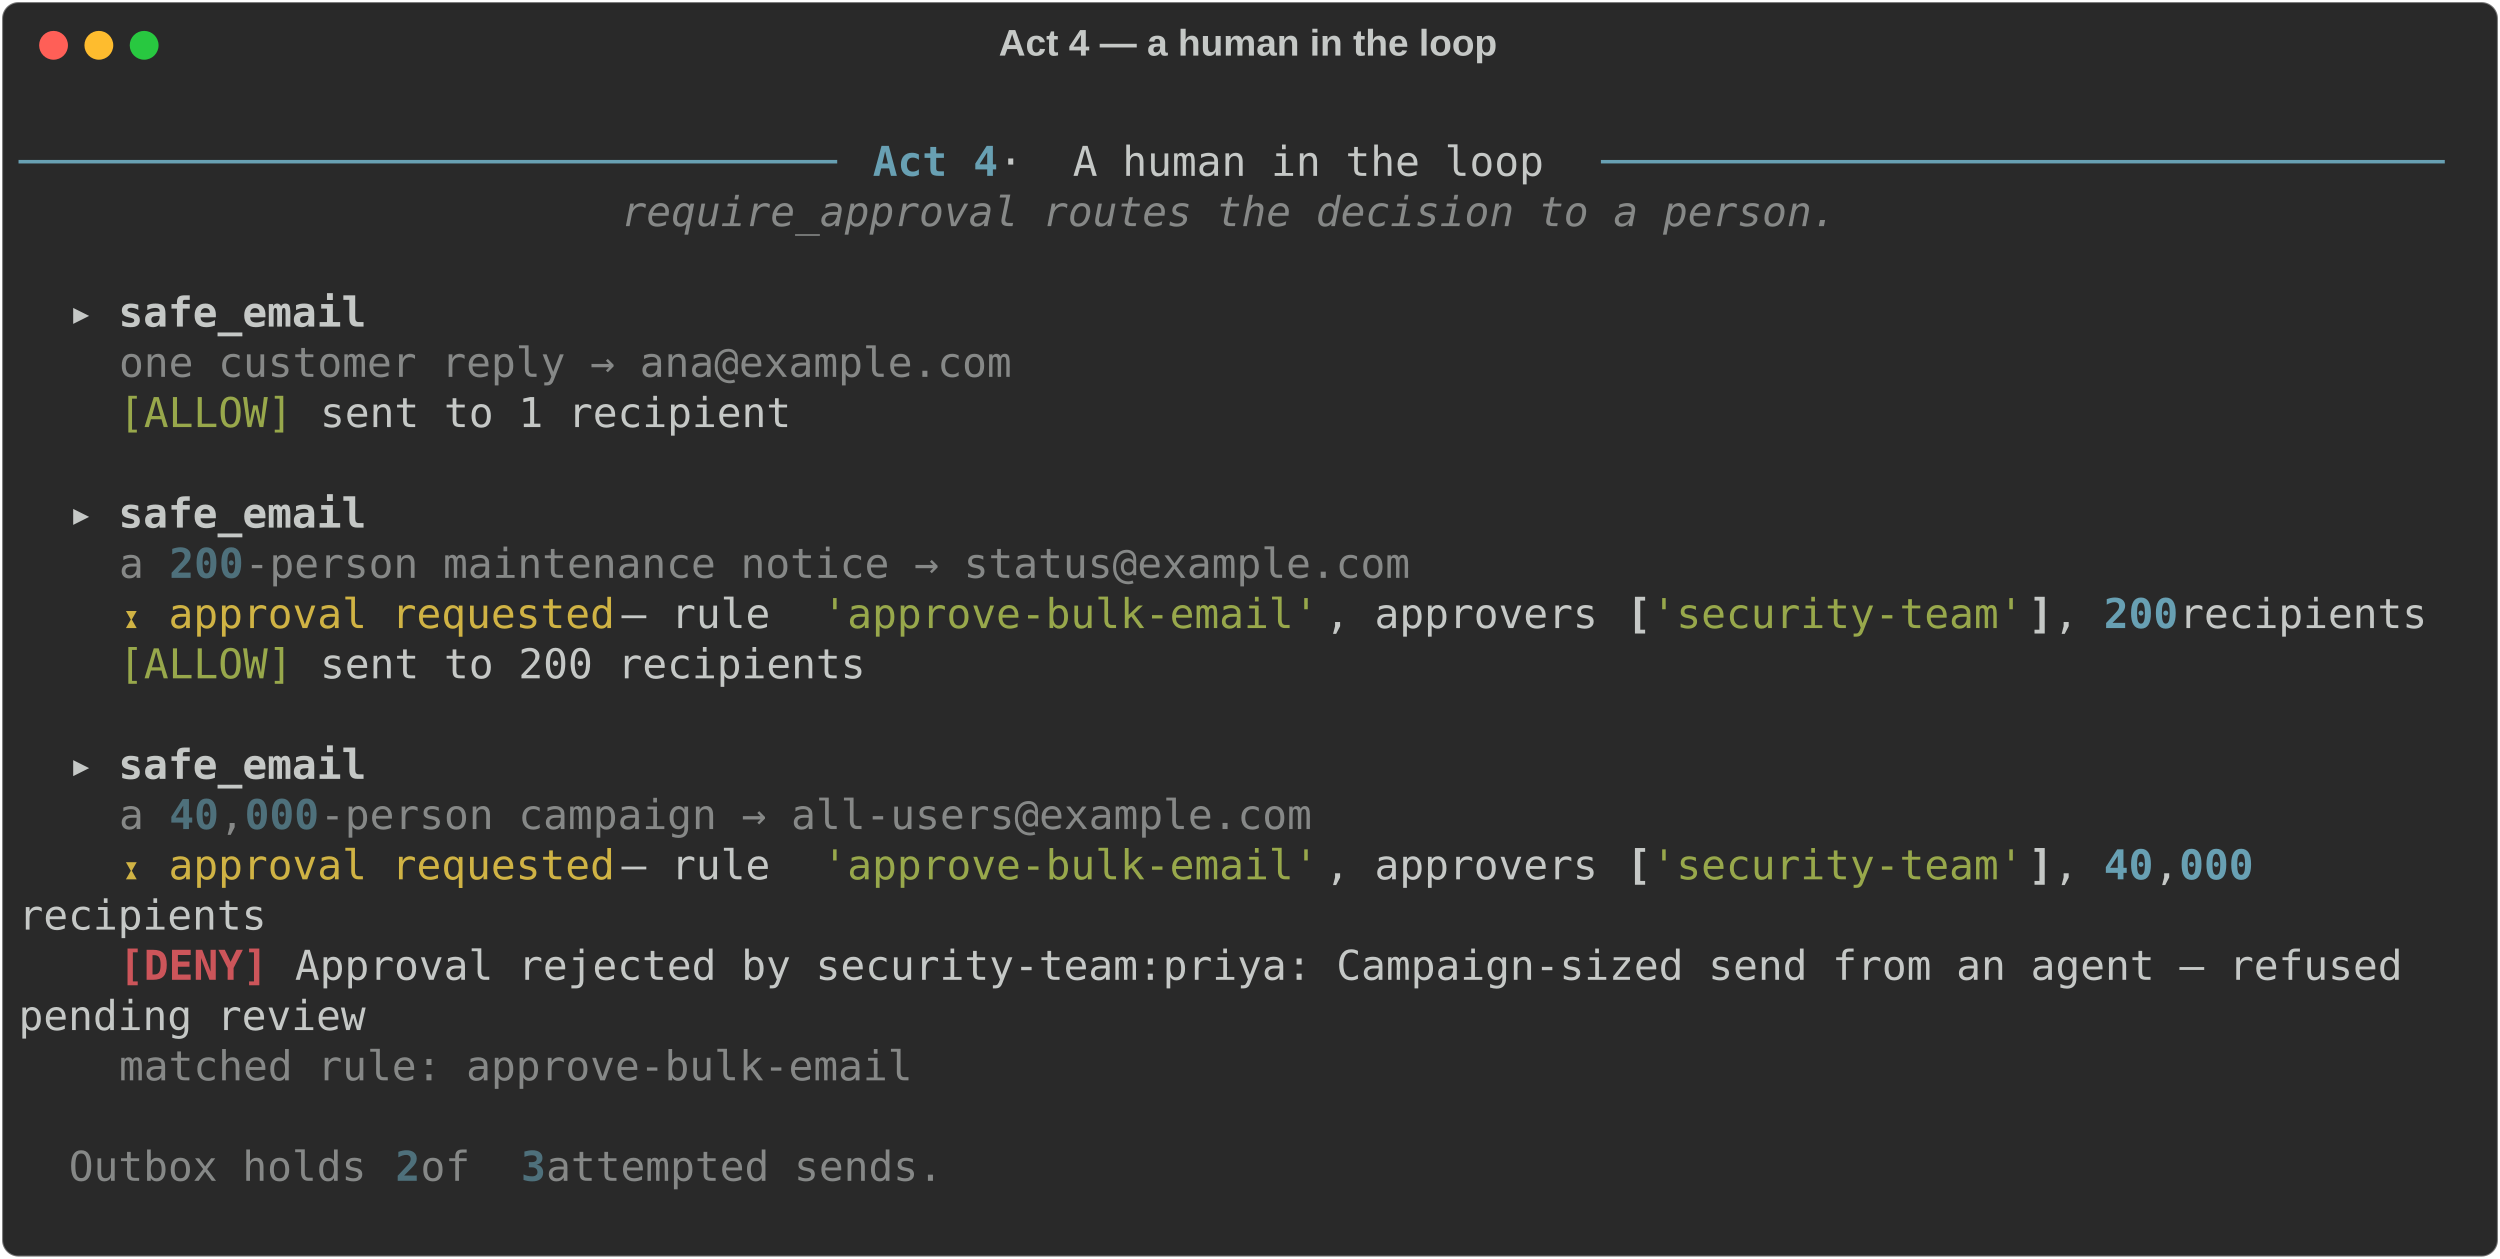
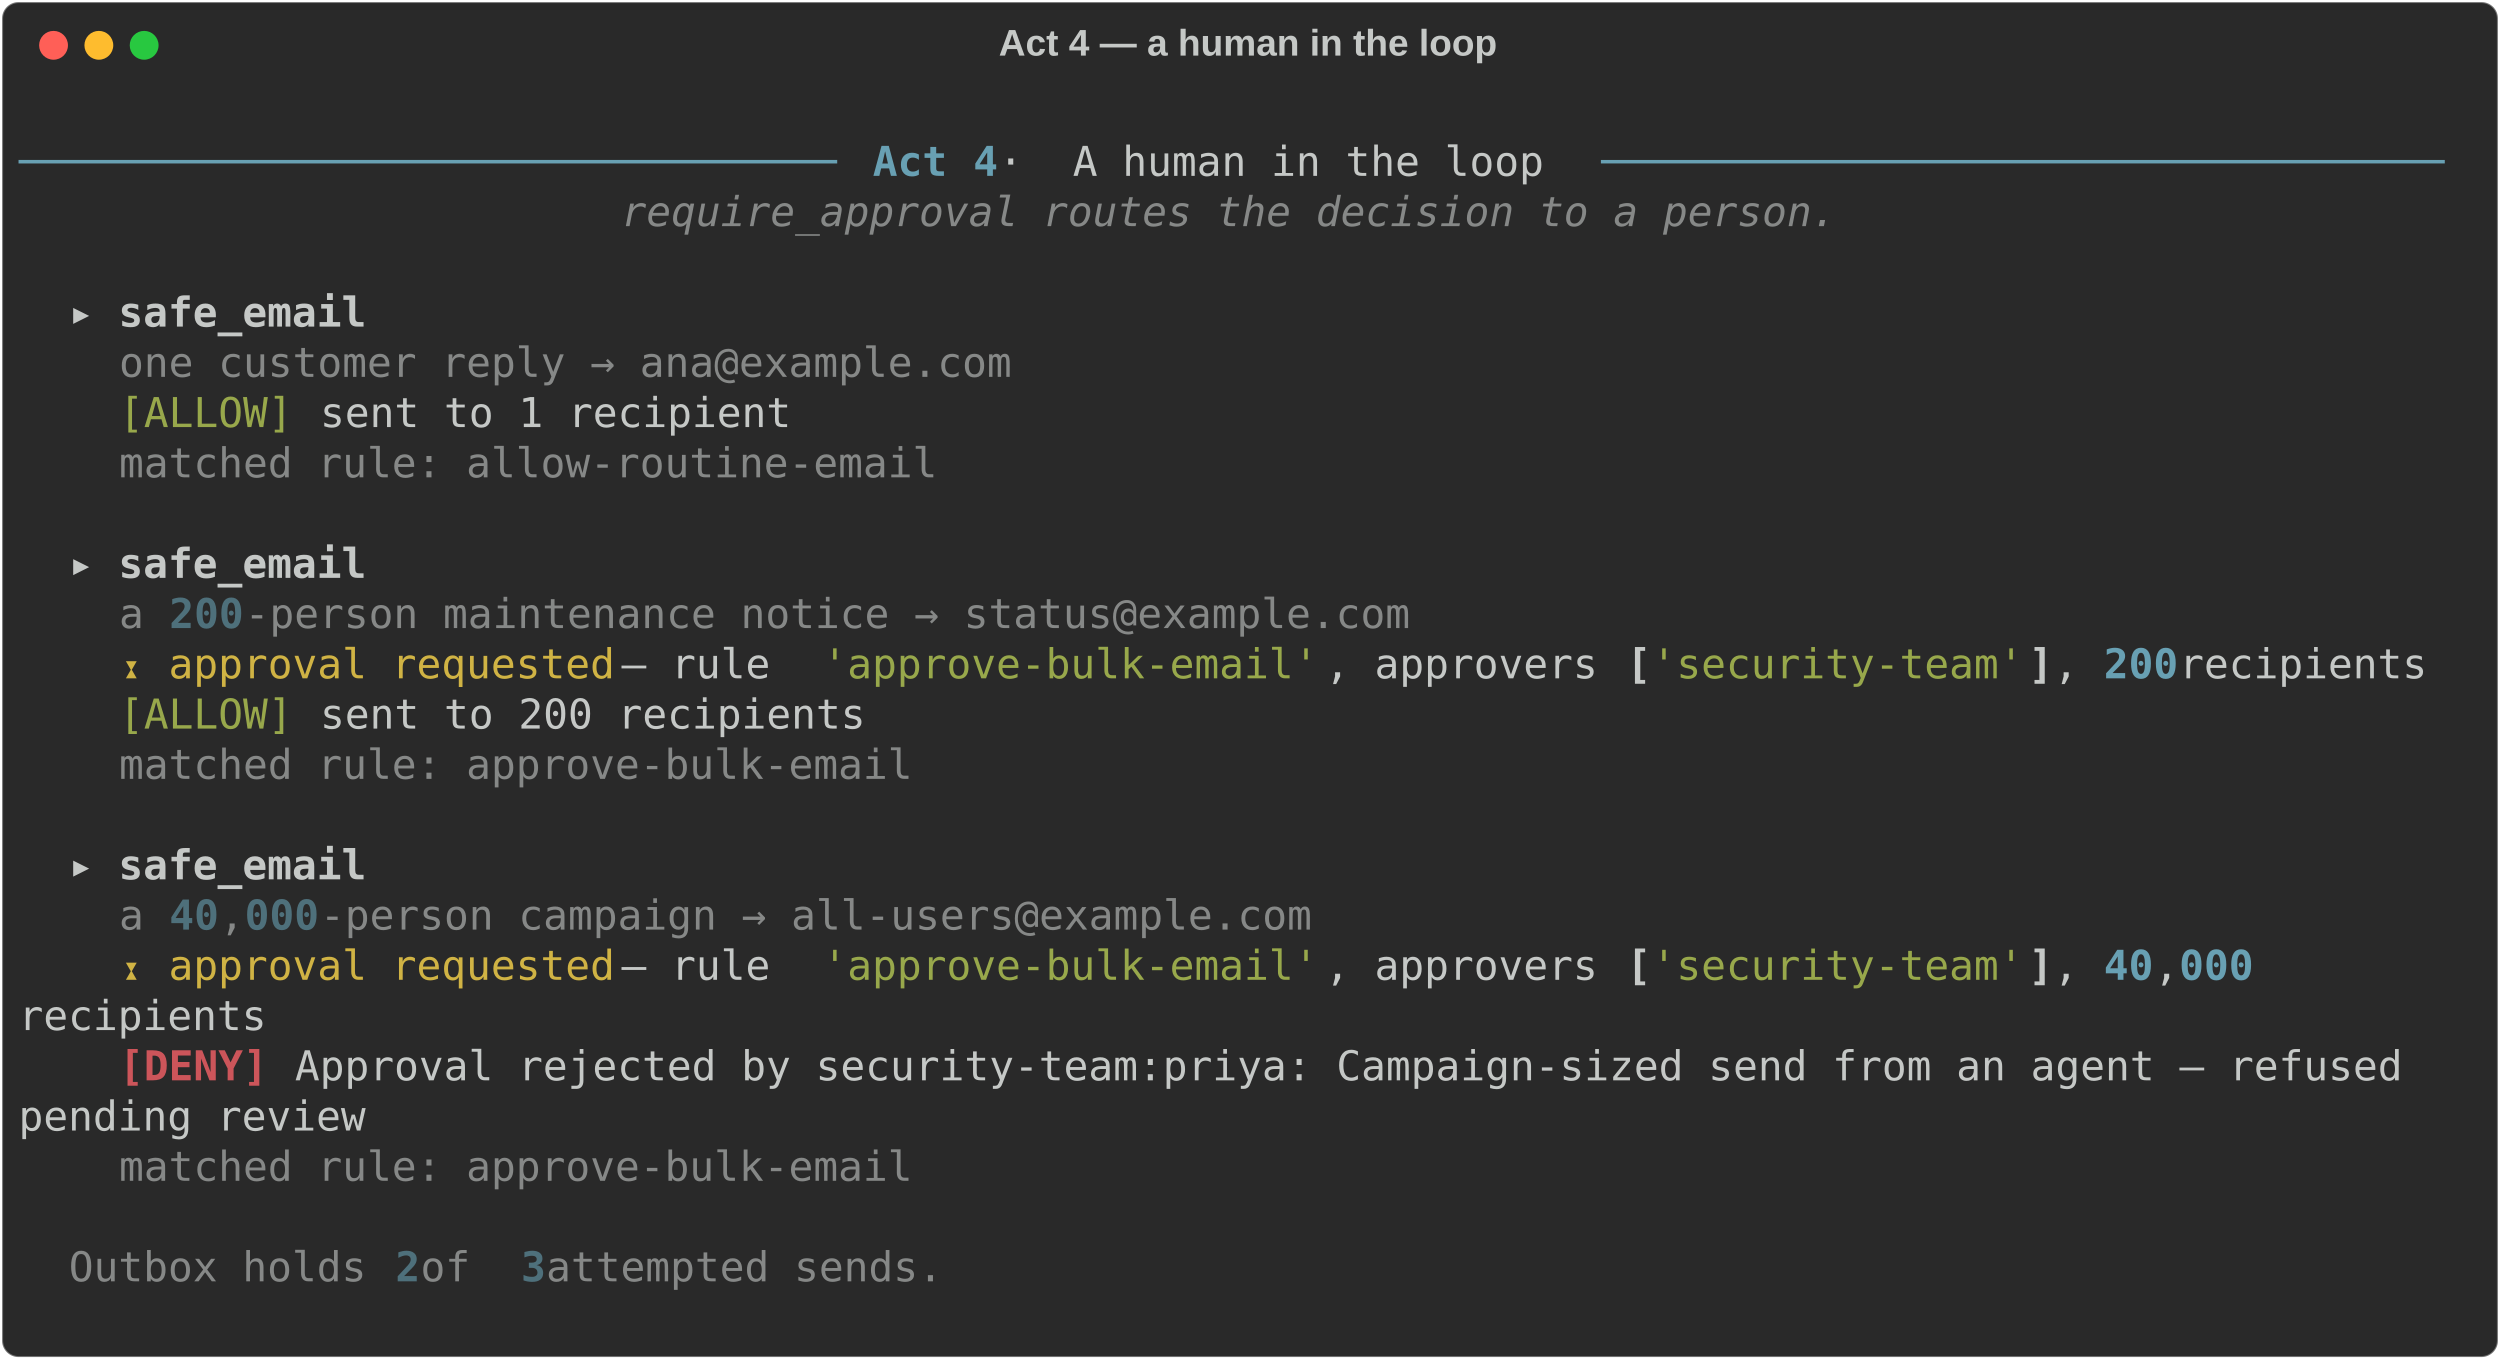
- <svg xmlns="http://www.w3.org/2000/svg" class="rich-terminal" viewBox="0 0 1214 611.2">
+ <svg xmlns="http://www.w3.org/2000/svg" class="rich-terminal" viewBox="0 0 1214 660.0">
  <style>

    @font-face {
        font-family: "Fira Code";
        src: local("FiraCode-Regular"),
                url("https://cdnjs.cloudflare.com/ajax/libs/firacode/6.2.0/woff2/FiraCode-Regular.woff2") format("woff2"),
                url("https://cdnjs.cloudflare.com/ajax/libs/firacode/6.2.0/woff/FiraCode-Regular.woff") format("woff");
        font-style: normal;
        font-weight: 400;
    }
    @font-face {
        font-family: "Fira Code";
        src: local("FiraCode-Bold"),
                url("https://cdnjs.cloudflare.com/ajax/libs/firacode/6.2.0/woff2/FiraCode-Bold.woff2") format("woff2"),
                url("https://cdnjs.cloudflare.com/ajax/libs/firacode/6.2.0/woff/FiraCode-Bold.woff") format("woff");
        font-style: bold;
        font-weight: 700;
    }

-     .terminal-3934976658-matrix {
+     .terminal-3459726699-matrix {
        font-family: Fira Code, monospace;
        font-size: 20px;
        line-height: 24.4px;
        font-variant-east-asian: full-width;
    }

-     .terminal-3934976658-title {
+     .terminal-3459726699-title {
        font-size: 18px;
        font-weight: bold;
        font-family: arial;
    }

-     .terminal-3934976658-r1 { fill: #c5c8c6 }
- .terminal-3934976658-r2 { fill: #68a0b3 }
- .terminal-3934976658-r3 { fill: #68a0b3;font-weight: bold }
- .terminal-3934976658-r4 { fill: #868887;font-style: italic; }
- .terminal-3934976658-r5 { fill: #c5c8c6;font-weight: bold }
- .terminal-3934976658-r6 { fill: #868887 }
- .terminal-3934976658-r7 { fill: #98a84b }
- .terminal-3934976658-r8 { fill: #4e707b;font-weight: bold }
- .terminal-3934976658-r9 { fill: #d0b344 }
- .terminal-3934976658-r10 { fill: #cc555a;font-weight: bold }
+     .terminal-3459726699-r1 { fill: #c5c8c6 }
+ .terminal-3459726699-r2 { fill: #68a0b3 }
+ .terminal-3459726699-r3 { fill: #68a0b3;font-weight: bold }
+ .terminal-3459726699-r4 { fill: #868887;font-style: italic; }
+ .terminal-3459726699-r5 { fill: #c5c8c6;font-weight: bold }
+ .terminal-3459726699-r6 { fill: #868887 }
+ .terminal-3459726699-r7 { fill: #98a84b }
+ .terminal-3459726699-r8 { fill: #4e707b;font-weight: bold }
+ .terminal-3459726699-r9 { fill: #d0b344 }
+ .terminal-3459726699-r10 { fill: #cc555a;font-weight: bold }
    </style>
  <defs>
-     <clipPath id="terminal-3934976658-clip-terminal">
-       <rect x="0" y="0" width="1194.6" height="560.2" />
-     </clipPath>
-     <clipPath id="terminal-3934976658-line-0">
+     <clipPath id="terminal-3459726699-clip-terminal">
+       <rect x="0" y="0" width="1194.6" height="609.0" />
+     </clipPath>
+     <clipPath id="terminal-3459726699-line-0">
      <rect x="0" y="1.5" width="1195.6" height="24.65" />
    </clipPath>
-     <clipPath id="terminal-3934976658-line-1">
+     <clipPath id="terminal-3459726699-line-1">
      <rect x="0" y="25.9" width="1195.6" height="24.65" />
    </clipPath>
-     <clipPath id="terminal-3934976658-line-2">
+     <clipPath id="terminal-3459726699-line-2">
      <rect x="0" y="50.3" width="1195.6" height="24.65" />
    </clipPath>
-     <clipPath id="terminal-3934976658-line-3">
+     <clipPath id="terminal-3459726699-line-3">
      <rect x="0" y="74.7" width="1195.6" height="24.65" />
    </clipPath>
-     <clipPath id="terminal-3934976658-line-4">
+     <clipPath id="terminal-3459726699-line-4">
      <rect x="0" y="99.1" width="1195.6" height="24.65" />
    </clipPath>
-     <clipPath id="terminal-3934976658-line-5">
+     <clipPath id="terminal-3459726699-line-5">
      <rect x="0" y="123.5" width="1195.6" height="24.65" />
    </clipPath>
-     <clipPath id="terminal-3934976658-line-6">
+     <clipPath id="terminal-3459726699-line-6">
      <rect x="0" y="147.9" width="1195.6" height="24.65" />
    </clipPath>
-     <clipPath id="terminal-3934976658-line-7">
+     <clipPath id="terminal-3459726699-line-7">
      <rect x="0" y="172.3" width="1195.6" height="24.65" />
    </clipPath>
-     <clipPath id="terminal-3934976658-line-8">
+     <clipPath id="terminal-3459726699-line-8">
      <rect x="0" y="196.7" width="1195.6" height="24.65" />
    </clipPath>
-     <clipPath id="terminal-3934976658-line-9">
+     <clipPath id="terminal-3459726699-line-9">
      <rect x="0" y="221.1" width="1195.6" height="24.65" />
    </clipPath>
-     <clipPath id="terminal-3934976658-line-10">
+     <clipPath id="terminal-3459726699-line-10">
      <rect x="0" y="245.5" width="1195.6" height="24.65" />
    </clipPath>
-     <clipPath id="terminal-3934976658-line-11">
+     <clipPath id="terminal-3459726699-line-11">
      <rect x="0" y="269.9" width="1195.6" height="24.65" />
    </clipPath>
-     <clipPath id="terminal-3934976658-line-12">
+     <clipPath id="terminal-3459726699-line-12">
      <rect x="0" y="294.3" width="1195.6" height="24.65" />
    </clipPath>
-     <clipPath id="terminal-3934976658-line-13">
+     <clipPath id="terminal-3459726699-line-13">
      <rect x="0" y="318.7" width="1195.6" height="24.65" />
    </clipPath>
-     <clipPath id="terminal-3934976658-line-14">
+     <clipPath id="terminal-3459726699-line-14">
      <rect x="0" y="343.1" width="1195.6" height="24.65" />
    </clipPath>
-     <clipPath id="terminal-3934976658-line-15">
+     <clipPath id="terminal-3459726699-line-15">
      <rect x="0" y="367.5" width="1195.6" height="24.65" />
    </clipPath>
-     <clipPath id="terminal-3934976658-line-16">
+     <clipPath id="terminal-3459726699-line-16">
      <rect x="0" y="391.9" width="1195.6" height="24.65" />
    </clipPath>
-     <clipPath id="terminal-3934976658-line-17">
+     <clipPath id="terminal-3459726699-line-17">
      <rect x="0" y="416.3" width="1195.6" height="24.65" />
    </clipPath>
-     <clipPath id="terminal-3934976658-line-18">
+     <clipPath id="terminal-3459726699-line-18">
      <rect x="0" y="440.7" width="1195.6" height="24.65" />
    </clipPath>
-     <clipPath id="terminal-3934976658-line-19">
+     <clipPath id="terminal-3459726699-line-19">
      <rect x="0" y="465.1" width="1195.6" height="24.65" />
    </clipPath>
-     <clipPath id="terminal-3934976658-line-20">
+     <clipPath id="terminal-3459726699-line-20">
      <rect x="0" y="489.5" width="1195.6" height="24.65" />
    </clipPath>
-     <clipPath id="terminal-3934976658-line-21">
+     <clipPath id="terminal-3459726699-line-21">
      <rect x="0" y="513.9" width="1195.6" height="24.65" />
    </clipPath>
+     <clipPath id="terminal-3459726699-line-22">
+       <rect x="0" y="538.3" width="1195.6" height="24.65" />
+     </clipPath>
+     <clipPath id="terminal-3459726699-line-23">
+       <rect x="0" y="562.7" width="1195.6" height="24.65" />
+     </clipPath>
  </defs>
-   <rect fill="#292929" stroke="rgba(255,255,255,0.35)" stroke-width="1" x="1" y="1" width="1212" height="609.2" rx="8" />
-   <text class="terminal-3934976658-title" fill="#c5c8c6" text-anchor="middle" x="606" y="27">Act 4 — a human in the loop</text>
+   <rect fill="#292929" stroke="rgba(255,255,255,0.35)" stroke-width="1" x="1" y="1" width="1212" height="658" rx="8" />
+   <text class="terminal-3459726699-title" fill="#c5c8c6" text-anchor="middle" x="606" y="27">Act 4 — a human in the loop</text>
  <g transform="translate(26,22)">
    <circle cx="0" cy="0" r="7" fill="#ff5f57" />
    <circle cx="22" cy="0" r="7" fill="#febc2e" />
    <circle cx="44" cy="0" r="7" fill="#28c840" />
  </g>
-   <g transform="translate(9, 41)" clip-path="url(#terminal-3934976658-clip-terminal)">
-     <g class="terminal-3934976658-matrix">
-       <text class="terminal-3934976658-r1" x="1195.6" y="20" textLength="12.2" clip-path="url(#terminal-3934976658-line-0)">
- </text>
-       <text class="terminal-3934976658-r2" x="0" y="44.4" textLength="414.8" clip-path="url(#terminal-3934976658-line-1)">───────────────────────────────── </text>
-       <text class="terminal-3934976658-r3" x="414.8" y="44.4" textLength="48.8" clip-path="url(#terminal-3934976658-line-1)">Act </text>
-       <text class="terminal-3934976658-r3" x="463.6" y="44.4" textLength="12.2" clip-path="url(#terminal-3934976658-line-1)">4</text>
-       <text class="terminal-3934976658-r1" x="475.8" y="44.4" textLength="292.8" clip-path="url(#terminal-3934976658-line-1)">  ·  A human in the loop</text>
-       <text class="terminal-3934976658-r2" x="768.6" y="44.4" textLength="427" clip-path="url(#terminal-3934976658-line-1)"> ──────────────────────────────────</text>
-       <text class="terminal-3934976658-r1" x="1195.6" y="44.4" textLength="12.2" clip-path="url(#terminal-3934976658-line-1)">
- </text>
-       <text class="terminal-3934976658-r4" x="292.8" y="68.8" textLength="597.8" clip-path="url(#terminal-3934976658-line-2)">require_approval routes the decision to a person.</text>
-       <text class="terminal-3934976658-r1" x="1195.6" y="68.8" textLength="12.2" clip-path="url(#terminal-3934976658-line-2)">
- </text>
-       <text class="terminal-3934976658-r1" x="1195.6" y="93.2" textLength="12.2" clip-path="url(#terminal-3934976658-line-3)">
- </text>
-       <text class="terminal-3934976658-r5" x="24.4" y="117.6" textLength="146.4" clip-path="url(#terminal-3934976658-line-4)">▸ safe_email</text>
-       <text class="terminal-3934976658-r1" x="1195.6" y="117.6" textLength="12.2" clip-path="url(#terminal-3934976658-line-4)">
- </text>
-       <text class="terminal-3934976658-r6" x="48.8" y="142" textLength="439.2" clip-path="url(#terminal-3934976658-line-5)">one customer reply → ana@example.com</text>
-       <text class="terminal-3934976658-r1" x="1195.6" y="142" textLength="12.2" clip-path="url(#terminal-3934976658-line-5)">
- </text>
-       <text class="terminal-3934976658-r7" x="48.8" y="166.4" textLength="97.6" clip-path="url(#terminal-3934976658-line-6)">[ALLOW] </text>
-       <text class="terminal-3934976658-r1" x="146.4" y="166.4" textLength="231.8" clip-path="url(#terminal-3934976658-line-6)">sent to 1 recipient</text>
-       <text class="terminal-3934976658-r1" x="1195.6" y="166.4" textLength="12.2" clip-path="url(#terminal-3934976658-line-6)">
- </text>
-       <text class="terminal-3934976658-r1" x="1195.6" y="190.8" textLength="12.2" clip-path="url(#terminal-3934976658-line-7)">
- </text>
-       <text class="terminal-3934976658-r5" x="24.4" y="215.2" textLength="146.4" clip-path="url(#terminal-3934976658-line-8)">▸ safe_email</text>
-       <text class="terminal-3934976658-r1" x="1195.6" y="215.2" textLength="12.2" clip-path="url(#terminal-3934976658-line-8)">
- </text>
-       <text class="terminal-3934976658-r6" x="48.8" y="239.6" textLength="24.4" clip-path="url(#terminal-3934976658-line-9)">a </text>
-       <text class="terminal-3934976658-r8" x="73.2" y="239.6" textLength="36.6" clip-path="url(#terminal-3934976658-line-9)">200</text>
-       <text class="terminal-3934976658-r6" x="109.8" y="239.6" textLength="573.4" clip-path="url(#terminal-3934976658-line-9)">-person maintenance notice → status@example.com</text>
-       <text class="terminal-3934976658-r1" x="1195.6" y="239.6" textLength="12.2" clip-path="url(#terminal-3934976658-line-9)">
- </text>
-       <text class="terminal-3934976658-r9" x="48.8" y="264" textLength="244" clip-path="url(#terminal-3934976658-line-10)">⧗ approval requested</text>
-       <text class="terminal-3934976658-r1" x="292.8" y="264" textLength="97.6" clip-path="url(#terminal-3934976658-line-10)"> — rule </text>
-       <text class="terminal-3934976658-r7" x="390.4" y="264" textLength="244" clip-path="url(#terminal-3934976658-line-10)">'approve-bulk-email'</text>
-       <text class="terminal-3934976658-r1" x="634.4" y="264" textLength="146.4" clip-path="url(#terminal-3934976658-line-10)">, approvers </text>
-       <text class="terminal-3934976658-r5" x="780.8" y="264" textLength="12.2" clip-path="url(#terminal-3934976658-line-10)">[</text>
-       <text class="terminal-3934976658-r7" x="793" y="264" textLength="183" clip-path="url(#terminal-3934976658-line-10)">'security-team'</text>
-       <text class="terminal-3934976658-r5" x="976" y="264" textLength="12.2" clip-path="url(#terminal-3934976658-line-10)">]</text>
-       <text class="terminal-3934976658-r1" x="988.2" y="264" textLength="24.4" clip-path="url(#terminal-3934976658-line-10)">, </text>
-       <text class="terminal-3934976658-r3" x="1012.6" y="264" textLength="36.6" clip-path="url(#terminal-3934976658-line-10)">200</text>
-       <text class="terminal-3934976658-r1" x="1049.2" y="264" textLength="134.2" clip-path="url(#terminal-3934976658-line-10)"> recipients</text>
-       <text class="terminal-3934976658-r1" x="1195.6" y="264" textLength="12.2" clip-path="url(#terminal-3934976658-line-10)">
- </text>
-       <text class="terminal-3934976658-r7" x="48.8" y="288.4" textLength="97.6" clip-path="url(#terminal-3934976658-line-11)">[ALLOW] </text>
-       <text class="terminal-3934976658-r1" x="146.4" y="288.4" textLength="268.4" clip-path="url(#terminal-3934976658-line-11)">sent to 200 recipients</text>
-       <text class="terminal-3934976658-r1" x="1195.6" y="288.4" textLength="12.2" clip-path="url(#terminal-3934976658-line-11)">
- </text>
-       <text class="terminal-3934976658-r1" x="1195.6" y="312.8" textLength="12.2" clip-path="url(#terminal-3934976658-line-12)">
- </text>
-       <text class="terminal-3934976658-r5" x="24.4" y="337.2" textLength="146.4" clip-path="url(#terminal-3934976658-line-13)">▸ safe_email</text>
-       <text class="terminal-3934976658-r1" x="1195.6" y="337.2" textLength="12.2" clip-path="url(#terminal-3934976658-line-13)">
- </text>
-       <text class="terminal-3934976658-r6" x="48.8" y="361.6" textLength="24.4" clip-path="url(#terminal-3934976658-line-14)">a </text>
-       <text class="terminal-3934976658-r8" x="73.2" y="361.6" textLength="24.4" clip-path="url(#terminal-3934976658-line-14)">40</text>
-       <text class="terminal-3934976658-r6" x="97.6" y="361.6" textLength="12.2" clip-path="url(#terminal-3934976658-line-14)">,</text>
-       <text class="terminal-3934976658-r8" x="109.8" y="361.6" textLength="36.6" clip-path="url(#terminal-3934976658-line-14)">000</text>
-       <text class="terminal-3934976658-r6" x="146.4" y="361.6" textLength="488" clip-path="url(#terminal-3934976658-line-14)">-person campaign → all-users@example.com</text>
-       <text class="terminal-3934976658-r1" x="1195.6" y="361.6" textLength="12.2" clip-path="url(#terminal-3934976658-line-14)">
- </text>
-       <text class="terminal-3934976658-r9" x="48.8" y="386" textLength="244" clip-path="url(#terminal-3934976658-line-15)">⧗ approval requested</text>
-       <text class="terminal-3934976658-r1" x="292.8" y="386" textLength="97.6" clip-path="url(#terminal-3934976658-line-15)"> — rule </text>
-       <text class="terminal-3934976658-r7" x="390.4" y="386" textLength="244" clip-path="url(#terminal-3934976658-line-15)">'approve-bulk-email'</text>
-       <text class="terminal-3934976658-r1" x="634.4" y="386" textLength="146.4" clip-path="url(#terminal-3934976658-line-15)">, approvers </text>
-       <text class="terminal-3934976658-r5" x="780.8" y="386" textLength="12.2" clip-path="url(#terminal-3934976658-line-15)">[</text>
-       <text class="terminal-3934976658-r7" x="793" y="386" textLength="183" clip-path="url(#terminal-3934976658-line-15)">'security-team'</text>
-       <text class="terminal-3934976658-r5" x="976" y="386" textLength="12.2" clip-path="url(#terminal-3934976658-line-15)">]</text>
-       <text class="terminal-3934976658-r1" x="988.2" y="386" textLength="24.4" clip-path="url(#terminal-3934976658-line-15)">, </text>
-       <text class="terminal-3934976658-r3" x="1012.6" y="386" textLength="24.4" clip-path="url(#terminal-3934976658-line-15)">40</text>
-       <text class="terminal-3934976658-r1" x="1037" y="386" textLength="12.2" clip-path="url(#terminal-3934976658-line-15)">,</text>
-       <text class="terminal-3934976658-r3" x="1049.2" y="386" textLength="36.6" clip-path="url(#terminal-3934976658-line-15)">000</text>
-       <text class="terminal-3934976658-r1" x="1195.6" y="386" textLength="12.2" clip-path="url(#terminal-3934976658-line-15)">
- </text>
-       <text class="terminal-3934976658-r1" x="0" y="410.4" textLength="122" clip-path="url(#terminal-3934976658-line-16)">recipients</text>
-       <text class="terminal-3934976658-r1" x="1195.6" y="410.4" textLength="12.2" clip-path="url(#terminal-3934976658-line-16)">
- </text>
-       <text class="terminal-3934976658-r10" x="48.8" y="434.8" textLength="85.4" clip-path="url(#terminal-3934976658-line-17)">[DENY] </text>
-       <text class="terminal-3934976658-r1" x="134.2" y="434.8" textLength="1049.2" clip-path="url(#terminal-3934976658-line-17)">Approval rejected by security-team:priya: Campaign-sized send from an agent — refused </text>
-       <text class="terminal-3934976658-r1" x="1195.6" y="434.8" textLength="12.2" clip-path="url(#terminal-3934976658-line-17)">
- </text>
-       <text class="terminal-3934976658-r1" x="0" y="459.2" textLength="170.8" clip-path="url(#terminal-3934976658-line-18)">pending review</text>
-       <text class="terminal-3934976658-r1" x="1195.6" y="459.2" textLength="12.2" clip-path="url(#terminal-3934976658-line-18)">
- </text>
-       <text class="terminal-3934976658-r6" x="48.8" y="483.6" textLength="488" clip-path="url(#terminal-3934976658-line-19)">        matched rule: approve-bulk-email</text>
-       <text class="terminal-3934976658-r1" x="1195.6" y="483.6" textLength="12.2" clip-path="url(#terminal-3934976658-line-19)">
- </text>
-       <text class="terminal-3934976658-r1" x="1195.6" y="508" textLength="12.2" clip-path="url(#terminal-3934976658-line-20)">
- </text>
-       <text class="terminal-3934976658-r6" x="24.4" y="532.4" textLength="158.6" clip-path="url(#terminal-3934976658-line-21)">Outbox holds </text>
-       <text class="terminal-3934976658-r8" x="183" y="532.4" textLength="12.2" clip-path="url(#terminal-3934976658-line-21)">2</text>
-       <text class="terminal-3934976658-r6" x="195.2" y="532.4" textLength="48.8" clip-path="url(#terminal-3934976658-line-21)"> of </text>
-       <text class="terminal-3934976658-r8" x="244" y="532.4" textLength="12.2" clip-path="url(#terminal-3934976658-line-21)">3</text>
-       <text class="terminal-3934976658-r6" x="256.2" y="532.4" textLength="207.4" clip-path="url(#terminal-3934976658-line-21)"> attempted sends.</text>
-       <text class="terminal-3934976658-r1" x="1195.6" y="532.4" textLength="12.2" clip-path="url(#terminal-3934976658-line-21)">
- </text>
-       <text class="terminal-3934976658-r1" x="1195.6" y="556.8" textLength="12.2" clip-path="url(#terminal-3934976658-line-22)">
+   <g transform="translate(9, 41)" clip-path="url(#terminal-3459726699-clip-terminal)">
+     <g class="terminal-3459726699-matrix">
+       <text class="terminal-3459726699-r1" x="1195.6" y="20" textLength="12.2" clip-path="url(#terminal-3459726699-line-0)">
+ </text>
+       <text class="terminal-3459726699-r2" x="0" y="44.4" textLength="414.8" clip-path="url(#terminal-3459726699-line-1)">───────────────────────────────── </text>
+       <text class="terminal-3459726699-r3" x="414.8" y="44.4" textLength="48.8" clip-path="url(#terminal-3459726699-line-1)">Act </text>
+       <text class="terminal-3459726699-r3" x="463.6" y="44.4" textLength="12.2" clip-path="url(#terminal-3459726699-line-1)">4</text>
+       <text class="terminal-3459726699-r1" x="475.8" y="44.4" textLength="292.8" clip-path="url(#terminal-3459726699-line-1)">  ·  A human in the loop</text>
+       <text class="terminal-3459726699-r2" x="768.6" y="44.4" textLength="427" clip-path="url(#terminal-3459726699-line-1)"> ──────────────────────────────────</text>
+       <text class="terminal-3459726699-r1" x="1195.6" y="44.4" textLength="12.2" clip-path="url(#terminal-3459726699-line-1)">
+ </text>
+       <text class="terminal-3459726699-r4" x="292.8" y="68.8" textLength="597.8" clip-path="url(#terminal-3459726699-line-2)">require_approval routes the decision to a person.</text>
+       <text class="terminal-3459726699-r1" x="1195.6" y="68.8" textLength="12.2" clip-path="url(#terminal-3459726699-line-2)">
+ </text>
+       <text class="terminal-3459726699-r1" x="1195.6" y="93.2" textLength="12.2" clip-path="url(#terminal-3459726699-line-3)">
+ </text>
+       <text class="terminal-3459726699-r5" x="24.4" y="117.6" textLength="146.4" clip-path="url(#terminal-3459726699-line-4)">▸ safe_email</text>
+       <text class="terminal-3459726699-r1" x="1195.6" y="117.6" textLength="12.2" clip-path="url(#terminal-3459726699-line-4)">
+ </text>
+       <text class="terminal-3459726699-r6" x="48.8" y="142" textLength="439.2" clip-path="url(#terminal-3459726699-line-5)">one customer reply → ana@example.com</text>
+       <text class="terminal-3459726699-r1" x="1195.6" y="142" textLength="12.2" clip-path="url(#terminal-3459726699-line-5)">
+ </text>
+       <text class="terminal-3459726699-r7" x="48.8" y="166.4" textLength="97.6" clip-path="url(#terminal-3459726699-line-6)">[ALLOW] </text>
+       <text class="terminal-3459726699-r1" x="146.4" y="166.4" textLength="231.8" clip-path="url(#terminal-3459726699-line-6)">sent to 1 recipient</text>
+       <text class="terminal-3459726699-r1" x="1195.6" y="166.4" textLength="12.2" clip-path="url(#terminal-3459726699-line-6)">
+ </text>
+       <text class="terminal-3459726699-r6" x="48.8" y="190.8" textLength="500.2" clip-path="url(#terminal-3459726699-line-7)">        matched rule: allow-routine-email</text>
+       <text class="terminal-3459726699-r1" x="1195.6" y="190.8" textLength="12.2" clip-path="url(#terminal-3459726699-line-7)">
+ </text>
+       <text class="terminal-3459726699-r1" x="1195.6" y="215.2" textLength="12.2" clip-path="url(#terminal-3459726699-line-8)">
+ </text>
+       <text class="terminal-3459726699-r5" x="24.4" y="239.6" textLength="146.4" clip-path="url(#terminal-3459726699-line-9)">▸ safe_email</text>
+       <text class="terminal-3459726699-r1" x="1195.6" y="239.6" textLength="12.2" clip-path="url(#terminal-3459726699-line-9)">
+ </text>
+       <text class="terminal-3459726699-r6" x="48.8" y="264" textLength="24.4" clip-path="url(#terminal-3459726699-line-10)">a </text>
+       <text class="terminal-3459726699-r8" x="73.2" y="264" textLength="36.6" clip-path="url(#terminal-3459726699-line-10)">200</text>
+       <text class="terminal-3459726699-r6" x="109.8" y="264" textLength="573.4" clip-path="url(#terminal-3459726699-line-10)">-person maintenance notice → status@example.com</text>
+       <text class="terminal-3459726699-r1" x="1195.6" y="264" textLength="12.2" clip-path="url(#terminal-3459726699-line-10)">
+ </text>
+       <text class="terminal-3459726699-r9" x="48.8" y="288.4" textLength="244" clip-path="url(#terminal-3459726699-line-11)">⧗ approval requested</text>
+       <text class="terminal-3459726699-r1" x="292.8" y="288.4" textLength="97.6" clip-path="url(#terminal-3459726699-line-11)"> — rule </text>
+       <text class="terminal-3459726699-r7" x="390.4" y="288.4" textLength="244" clip-path="url(#terminal-3459726699-line-11)">'approve-bulk-email'</text>
+       <text class="terminal-3459726699-r1" x="634.4" y="288.4" textLength="146.4" clip-path="url(#terminal-3459726699-line-11)">, approvers </text>
+       <text class="terminal-3459726699-r5" x="780.8" y="288.4" textLength="12.2" clip-path="url(#terminal-3459726699-line-11)">[</text>
+       <text class="terminal-3459726699-r7" x="793" y="288.4" textLength="183" clip-path="url(#terminal-3459726699-line-11)">'security-team'</text>
+       <text class="terminal-3459726699-r5" x="976" y="288.4" textLength="12.2" clip-path="url(#terminal-3459726699-line-11)">]</text>
+       <text class="terminal-3459726699-r1" x="988.2" y="288.4" textLength="24.4" clip-path="url(#terminal-3459726699-line-11)">, </text>
+       <text class="terminal-3459726699-r3" x="1012.6" y="288.4" textLength="36.6" clip-path="url(#terminal-3459726699-line-11)">200</text>
+       <text class="terminal-3459726699-r1" x="1049.2" y="288.4" textLength="134.2" clip-path="url(#terminal-3459726699-line-11)"> recipients</text>
+       <text class="terminal-3459726699-r1" x="1195.6" y="288.4" textLength="12.2" clip-path="url(#terminal-3459726699-line-11)">
+ </text>
+       <text class="terminal-3459726699-r7" x="48.8" y="312.8" textLength="97.6" clip-path="url(#terminal-3459726699-line-12)">[ALLOW] </text>
+       <text class="terminal-3459726699-r1" x="146.4" y="312.8" textLength="268.4" clip-path="url(#terminal-3459726699-line-12)">sent to 200 recipients</text>
+       <text class="terminal-3459726699-r1" x="1195.6" y="312.8" textLength="12.2" clip-path="url(#terminal-3459726699-line-12)">
+ </text>
+       <text class="terminal-3459726699-r6" x="48.8" y="337.2" textLength="488" clip-path="url(#terminal-3459726699-line-13)">        matched rule: approve-bulk-email</text>
+       <text class="terminal-3459726699-r1" x="1195.6" y="337.2" textLength="12.2" clip-path="url(#terminal-3459726699-line-13)">
+ </text>
+       <text class="terminal-3459726699-r1" x="1195.6" y="361.6" textLength="12.2" clip-path="url(#terminal-3459726699-line-14)">
+ </text>
+       <text class="terminal-3459726699-r5" x="24.4" y="386" textLength="146.4" clip-path="url(#terminal-3459726699-line-15)">▸ safe_email</text>
+       <text class="terminal-3459726699-r1" x="1195.6" y="386" textLength="12.2" clip-path="url(#terminal-3459726699-line-15)">
+ </text>
+       <text class="terminal-3459726699-r6" x="48.8" y="410.4" textLength="24.4" clip-path="url(#terminal-3459726699-line-16)">a </text>
+       <text class="terminal-3459726699-r8" x="73.2" y="410.4" textLength="24.4" clip-path="url(#terminal-3459726699-line-16)">40</text>
+       <text class="terminal-3459726699-r6" x="97.6" y="410.4" textLength="12.2" clip-path="url(#terminal-3459726699-line-16)">,</text>
+       <text class="terminal-3459726699-r8" x="109.8" y="410.4" textLength="36.6" clip-path="url(#terminal-3459726699-line-16)">000</text>
+       <text class="terminal-3459726699-r6" x="146.4" y="410.4" textLength="488" clip-path="url(#terminal-3459726699-line-16)">-person campaign → all-users@example.com</text>
+       <text class="terminal-3459726699-r1" x="1195.6" y="410.4" textLength="12.2" clip-path="url(#terminal-3459726699-line-16)">
+ </text>
+       <text class="terminal-3459726699-r9" x="48.8" y="434.8" textLength="244" clip-path="url(#terminal-3459726699-line-17)">⧗ approval requested</text>
+       <text class="terminal-3459726699-r1" x="292.8" y="434.8" textLength="97.6" clip-path="url(#terminal-3459726699-line-17)"> — rule </text>
+       <text class="terminal-3459726699-r7" x="390.4" y="434.8" textLength="244" clip-path="url(#terminal-3459726699-line-17)">'approve-bulk-email'</text>
+       <text class="terminal-3459726699-r1" x="634.4" y="434.8" textLength="146.4" clip-path="url(#terminal-3459726699-line-17)">, approvers </text>
+       <text class="terminal-3459726699-r5" x="780.8" y="434.8" textLength="12.2" clip-path="url(#terminal-3459726699-line-17)">[</text>
+       <text class="terminal-3459726699-r7" x="793" y="434.8" textLength="183" clip-path="url(#terminal-3459726699-line-17)">'security-team'</text>
+       <text class="terminal-3459726699-r5" x="976" y="434.8" textLength="12.2" clip-path="url(#terminal-3459726699-line-17)">]</text>
+       <text class="terminal-3459726699-r1" x="988.2" y="434.8" textLength="24.4" clip-path="url(#terminal-3459726699-line-17)">, </text>
+       <text class="terminal-3459726699-r3" x="1012.6" y="434.8" textLength="24.4" clip-path="url(#terminal-3459726699-line-17)">40</text>
+       <text class="terminal-3459726699-r1" x="1037" y="434.8" textLength="12.2" clip-path="url(#terminal-3459726699-line-17)">,</text>
+       <text class="terminal-3459726699-r3" x="1049.2" y="434.8" textLength="36.6" clip-path="url(#terminal-3459726699-line-17)">000</text>
+       <text class="terminal-3459726699-r1" x="1195.6" y="434.8" textLength="12.2" clip-path="url(#terminal-3459726699-line-17)">
+ </text>
+       <text class="terminal-3459726699-r1" x="0" y="459.2" textLength="122" clip-path="url(#terminal-3459726699-line-18)">recipients</text>
+       <text class="terminal-3459726699-r1" x="1195.6" y="459.2" textLength="12.2" clip-path="url(#terminal-3459726699-line-18)">
+ </text>
+       <text class="terminal-3459726699-r10" x="48.8" y="483.6" textLength="85.4" clip-path="url(#terminal-3459726699-line-19)">[DENY] </text>
+       <text class="terminal-3459726699-r1" x="134.2" y="483.6" textLength="1049.2" clip-path="url(#terminal-3459726699-line-19)">Approval rejected by security-team:priya: Campaign-sized send from an agent — refused </text>
+       <text class="terminal-3459726699-r1" x="1195.6" y="483.6" textLength="12.2" clip-path="url(#terminal-3459726699-line-19)">
+ </text>
+       <text class="terminal-3459726699-r1" x="0" y="508" textLength="170.8" clip-path="url(#terminal-3459726699-line-20)">pending review</text>
+       <text class="terminal-3459726699-r1" x="1195.6" y="508" textLength="12.2" clip-path="url(#terminal-3459726699-line-20)">
+ </text>
+       <text class="terminal-3459726699-r6" x="48.8" y="532.4" textLength="488" clip-path="url(#terminal-3459726699-line-21)">        matched rule: approve-bulk-email</text>
+       <text class="terminal-3459726699-r1" x="1195.6" y="532.4" textLength="12.2" clip-path="url(#terminal-3459726699-line-21)">
+ </text>
+       <text class="terminal-3459726699-r1" x="1195.6" y="556.8" textLength="12.2" clip-path="url(#terminal-3459726699-line-22)">
+ </text>
+       <text class="terminal-3459726699-r6" x="24.4" y="581.2" textLength="158.6" clip-path="url(#terminal-3459726699-line-23)">Outbox holds </text>
+       <text class="terminal-3459726699-r8" x="183" y="581.2" textLength="12.2" clip-path="url(#terminal-3459726699-line-23)">2</text>
+       <text class="terminal-3459726699-r6" x="195.2" y="581.2" textLength="48.8" clip-path="url(#terminal-3459726699-line-23)"> of </text>
+       <text class="terminal-3459726699-r8" x="244" y="581.2" textLength="12.2" clip-path="url(#terminal-3459726699-line-23)">3</text>
+       <text class="terminal-3459726699-r6" x="256.2" y="581.2" textLength="207.4" clip-path="url(#terminal-3459726699-line-23)"> attempted sends.</text>
+       <text class="terminal-3459726699-r1" x="1195.6" y="581.2" textLength="12.2" clip-path="url(#terminal-3459726699-line-23)">
+ </text>
+       <text class="terminal-3459726699-r1" x="1195.6" y="605.6" textLength="12.2" clip-path="url(#terminal-3459726699-line-24)">
</text>
    </g>
  </g>
</svg>
